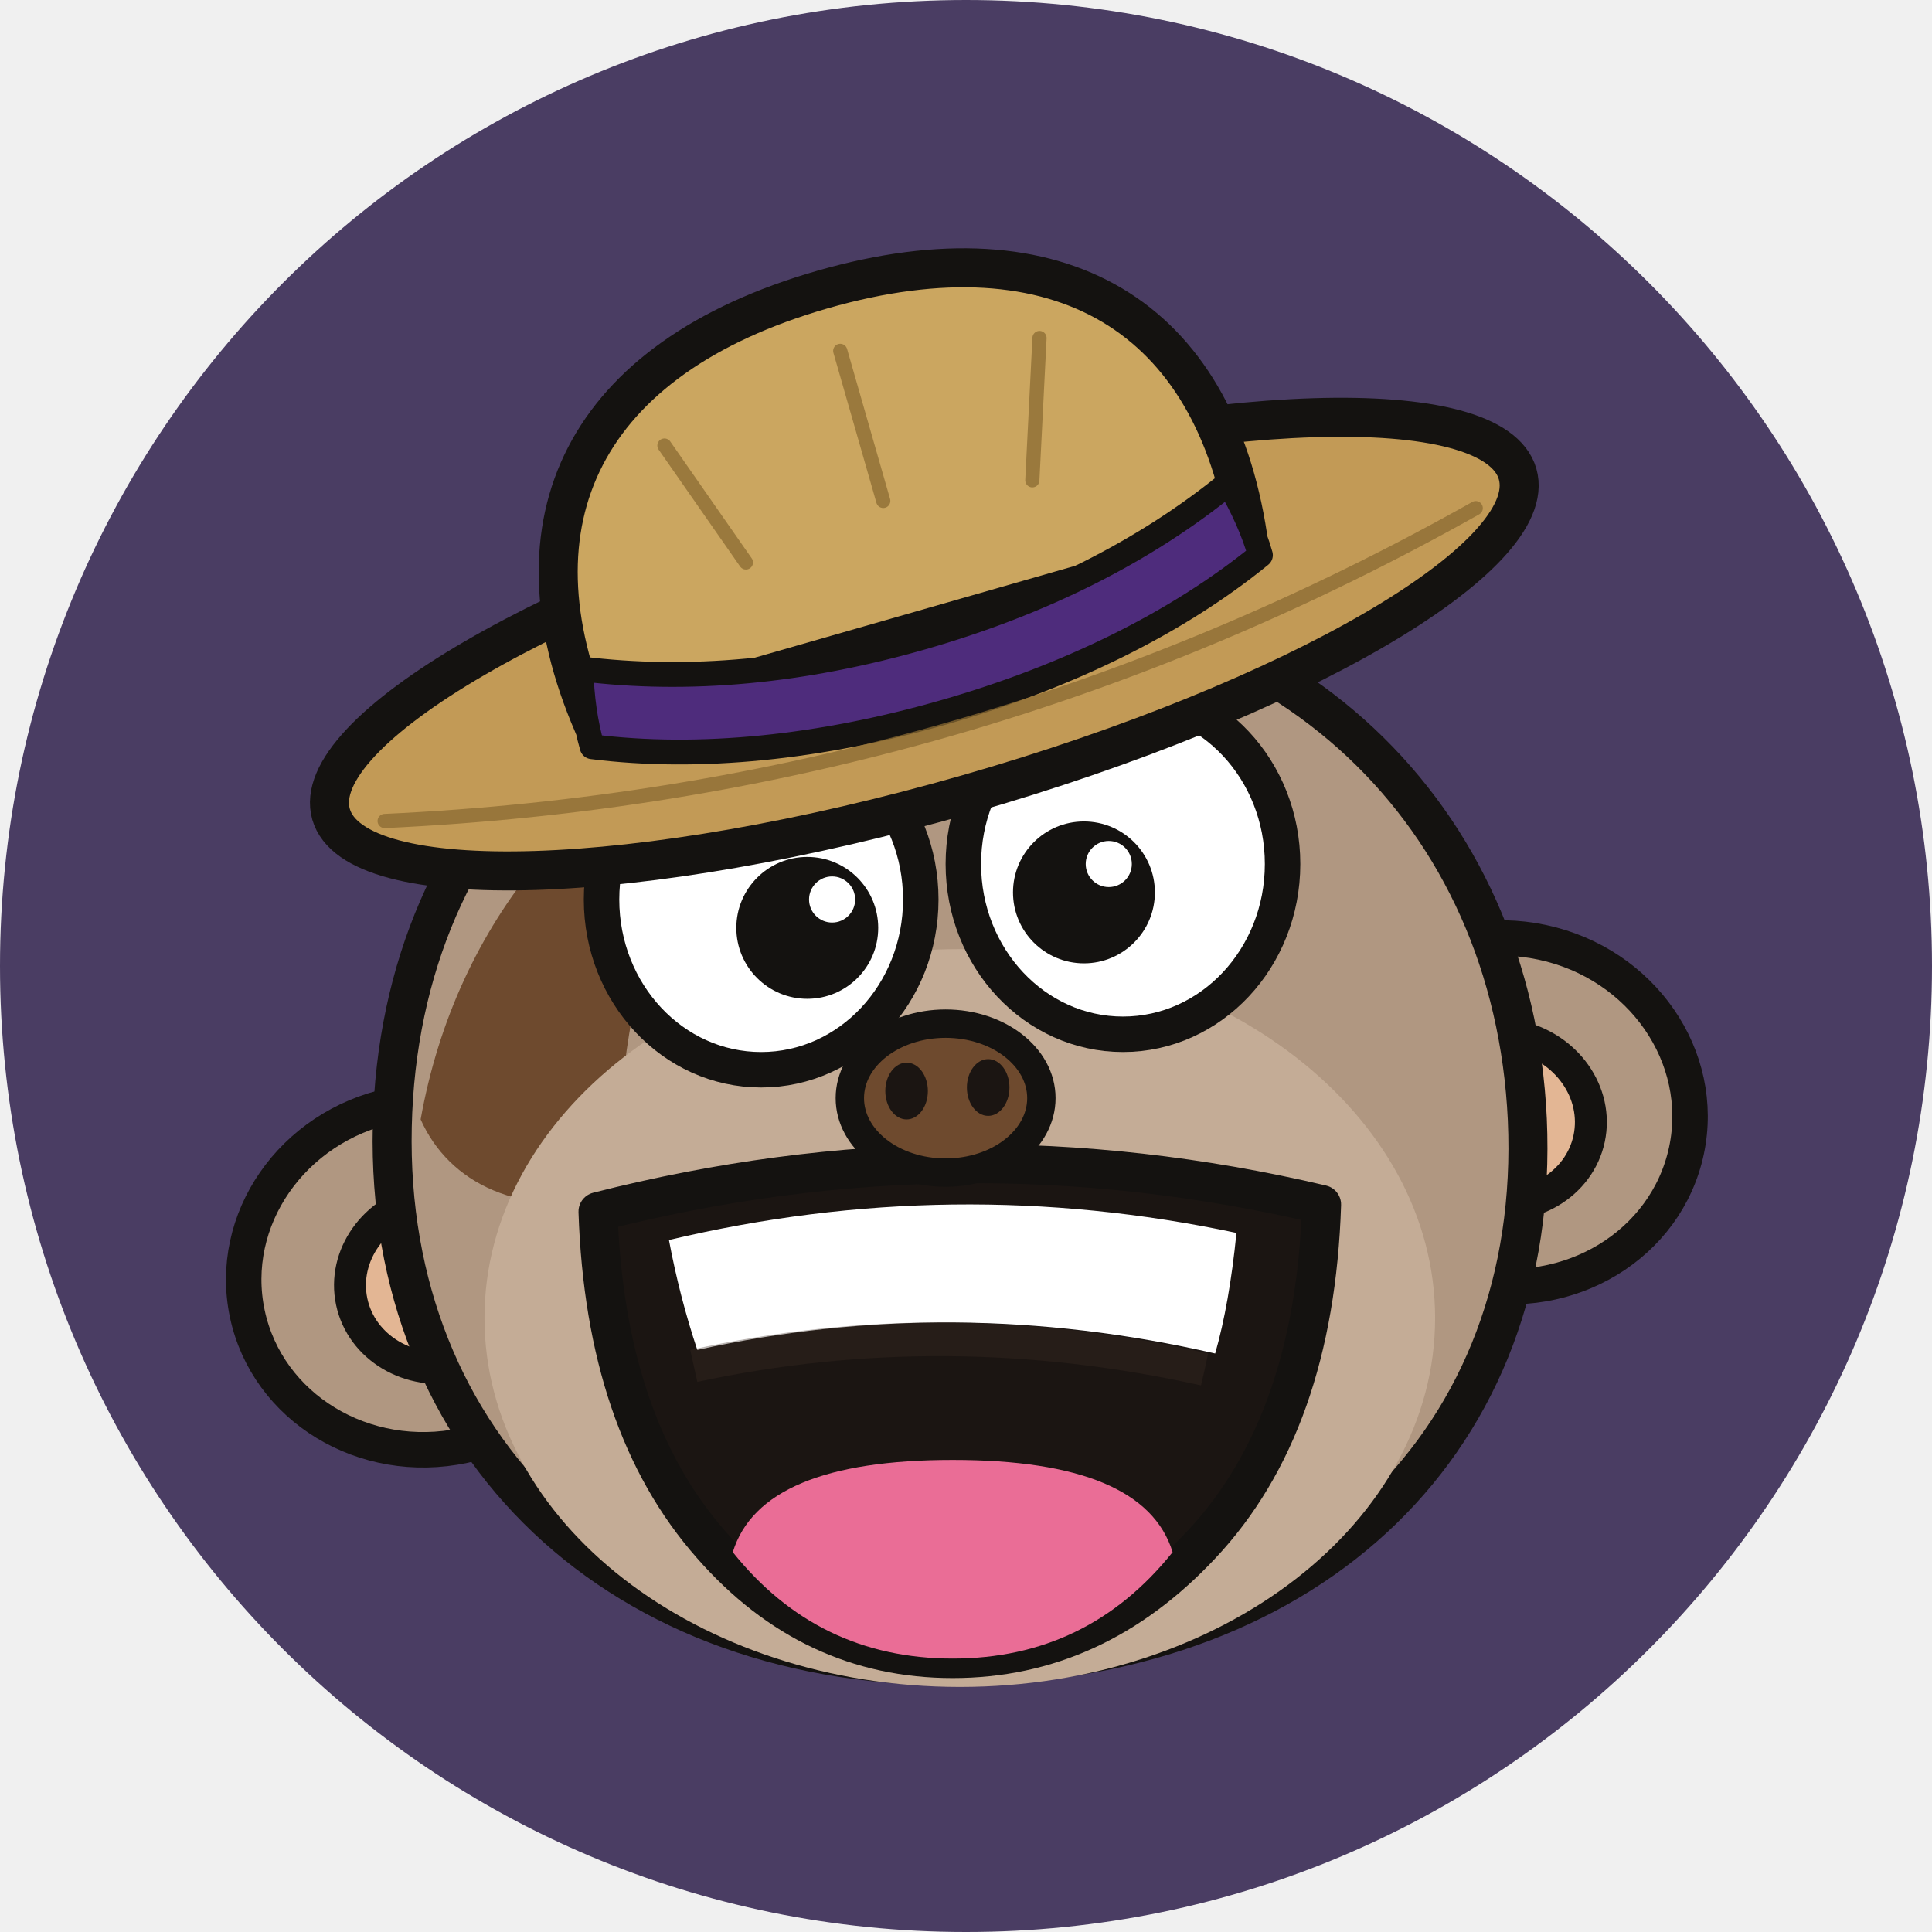
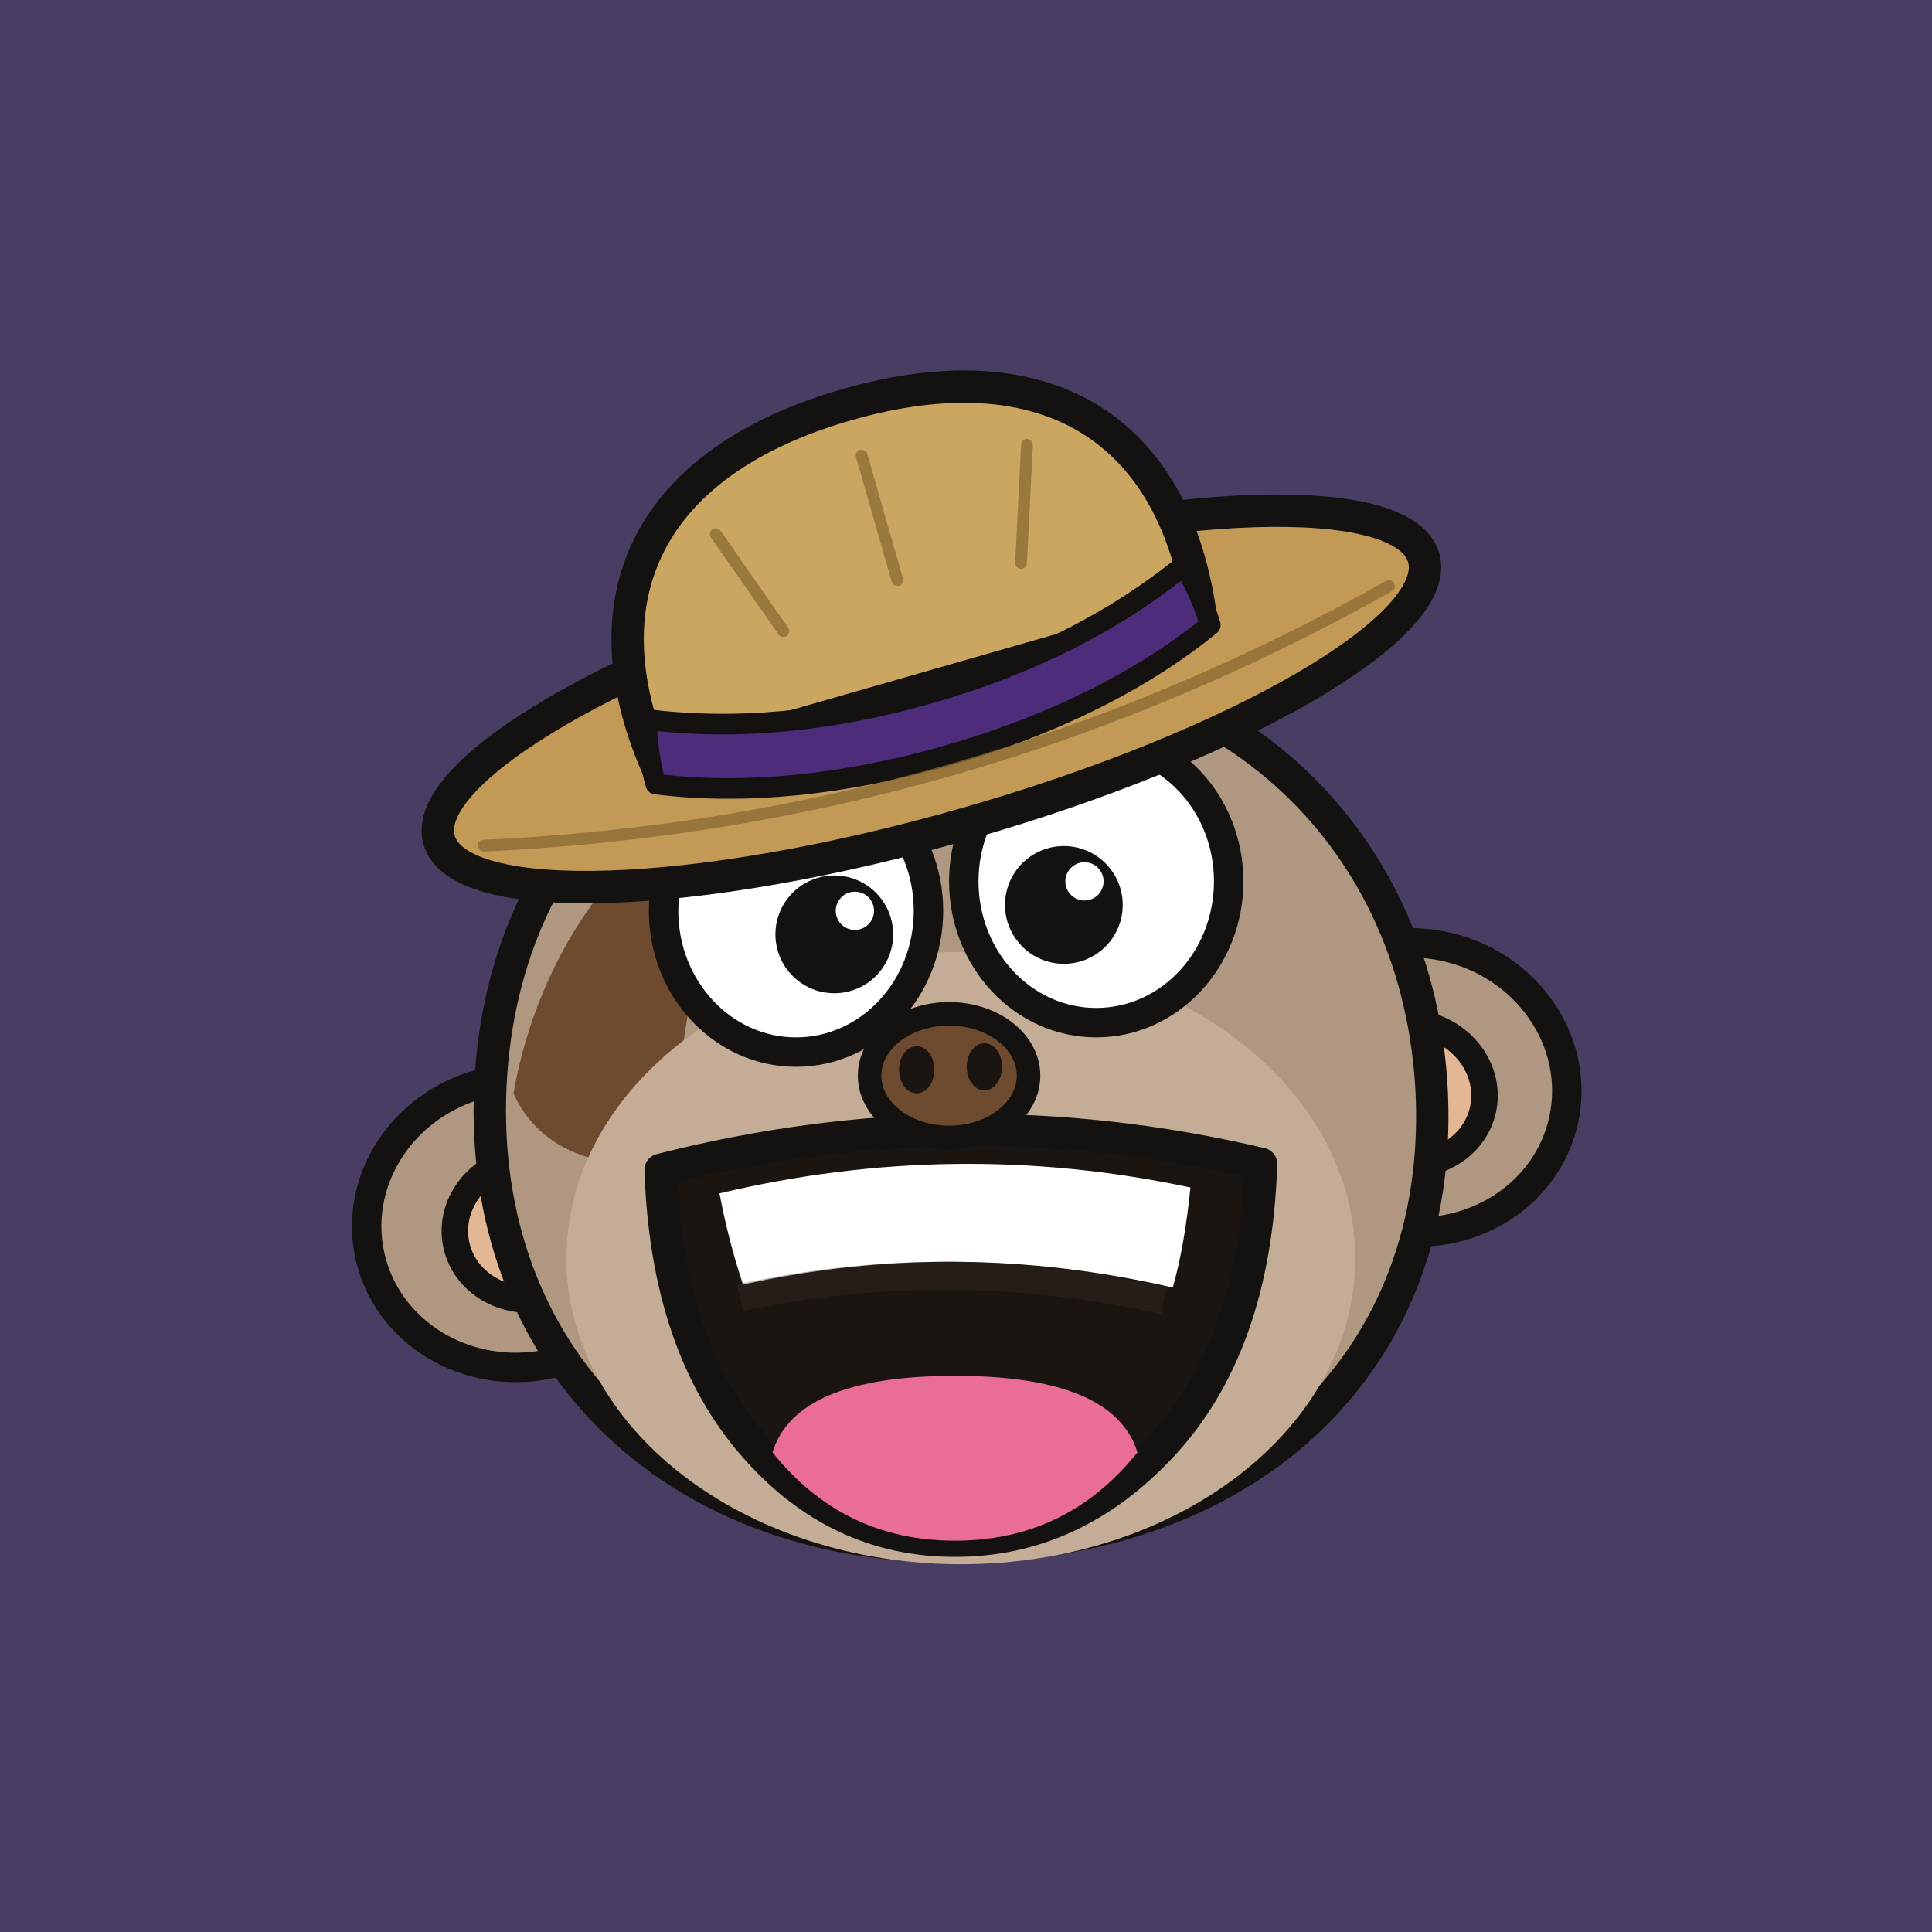
<svg xmlns="http://www.w3.org/2000/svg" viewBox="0 0 512 512" width="512" height="512" role="img" aria-label="Durable Life Skills monkey mascot">
-   <circle cx="256" cy="256" r="256" fill="#4A3D63" />
-   <g transform="translate(256 256) scale(0.94) translate(-259.75 -256.75)">
+   <rect width="512" height="512" fill="#4A3D63" />
+   <g transform="translate(256 256) scale(0.78) translate(-259.75 -256.75)">
    <g id="monkey" stroke="#141210" stroke-linejoin="round" stroke-linecap="round">
      <ellipse cx="108" cy="344" rx="52" ry="49" fill="#B09781" stroke-width="10" transform="rotate(-12 108 344)" />
      <ellipse cx="112" cy="346" rx="26" ry="24" fill="#E3B694" stroke-width="9" transform="rotate(-12 112 346)" />
      <ellipse cx="412" cy="298" rx="52" ry="49" fill="#B09781" stroke-width="10" transform="rotate(12 412 298)" />
      <ellipse cx="410" cy="300" rx="26" ry="24" fill="#E3B694" stroke-width="9" transform="rotate(12 410 300)" />
      <path fill="#B09781" stroke-width="11" d="M258 152 c92 0 156 62 160 148 c4 90 -60 152 -158 154 c-98 2 -164 -62 -162 -152 C100 212 166 152 258 152 Z" />
      <path fill="#6E4A2E" stroke="none" d="M106 300 c10 -56 46 -98 98 -120 c-30 44 -44 92 -42 142 c-28 6 -48 -4 -56 -22 Z" />
      <ellipse cx="258" cy="356" rx="134" ry="104" fill="#C4AC96" stroke="none" />
      <path fill="#1B1512" stroke-width="11" d="M156 326 q102 -26 204 -2 q-2 62 -34 96 q-30 32 -70 32 q-40 0 -68 -32 q-30 -34 -32 -94 Z" />
      <path fill="#FFFFFF" stroke="none" d="M176 334 q80 -19 160 -2 q-2 20 -6 34 q-74 -17 -146 -1 q-5 -15 -8 -31 Z" />
      <path fill="#3A2A22" stroke="none" opacity=".35" d="M182 365 q72 -16 146 1 q-1 5 -2 9 q-72 -16 -142 -1 Z" />
      <path fill="#EA6D96" stroke="none" d="M256 396 q54 0 62 26 q-24 30 -62 30 q-38 0 -62 -30 q8 -26 62 -26 Z" />
      <ellipse cx="254" cy="294" rx="27" ry="21" fill="#6E4A2E" stroke-width="8" />
      <ellipse cx="243" cy="292" rx="6" ry="8" fill="#1B1512" stroke="none" />
      <ellipse cx="266" cy="291" rx="6" ry="8" fill="#1B1512" stroke="none" />
      <ellipse cx="202" cy="238" rx="45" ry="48" fill="#FFFFFF" stroke-width="10" />
      <ellipse cx="304" cy="228" rx="45" ry="48" fill="#FFFFFF" stroke-width="10" />
      <circle cx="215" cy="246" r="20" fill="#141210" stroke="none" />
      <circle cx="293" cy="236" r="20" fill="#141210" stroke="none" />
      <circle cx="222" cy="238" r="6.5" fill="#FFFFFF" stroke="none" />
      <circle cx="300" cy="228" r="6.5" fill="#FFFFFF" stroke="none" />
      <g transform="rotate(-16 248 166)">
        <ellipse cx="248" cy="166" rx="174" ry="44" fill="#C29A56" stroke-width="11" />
        <path fill="#CBA660" stroke-width="11" d="M152 162 c-8 -62 26 -100 96 -100 c70 0 104 38 96 100 Z" />
        <path fill="#4E2C7C" stroke-width="7" d="M153 146 c28 12 60 18 95 18 c35 0 67 -6 95 -18 c2 8 3 15 3 22 c-28 12 -62 18 -98 18 c-36 0 -70 -6 -98 -18 c0 -7 1 -14 3 -22 Z" />
        <g stroke="#8A6A32" stroke-width="4" fill="none" opacity=".75">
          <path d="M248 124 v-44" />
          <path d="M206 130 l-13 -38" />
          <path d="M290 130 l13 -38" />
          <path d="M88 172 q160 38 320 0" />
        </g>
      </g>
    </g>
  </g>
</svg>
